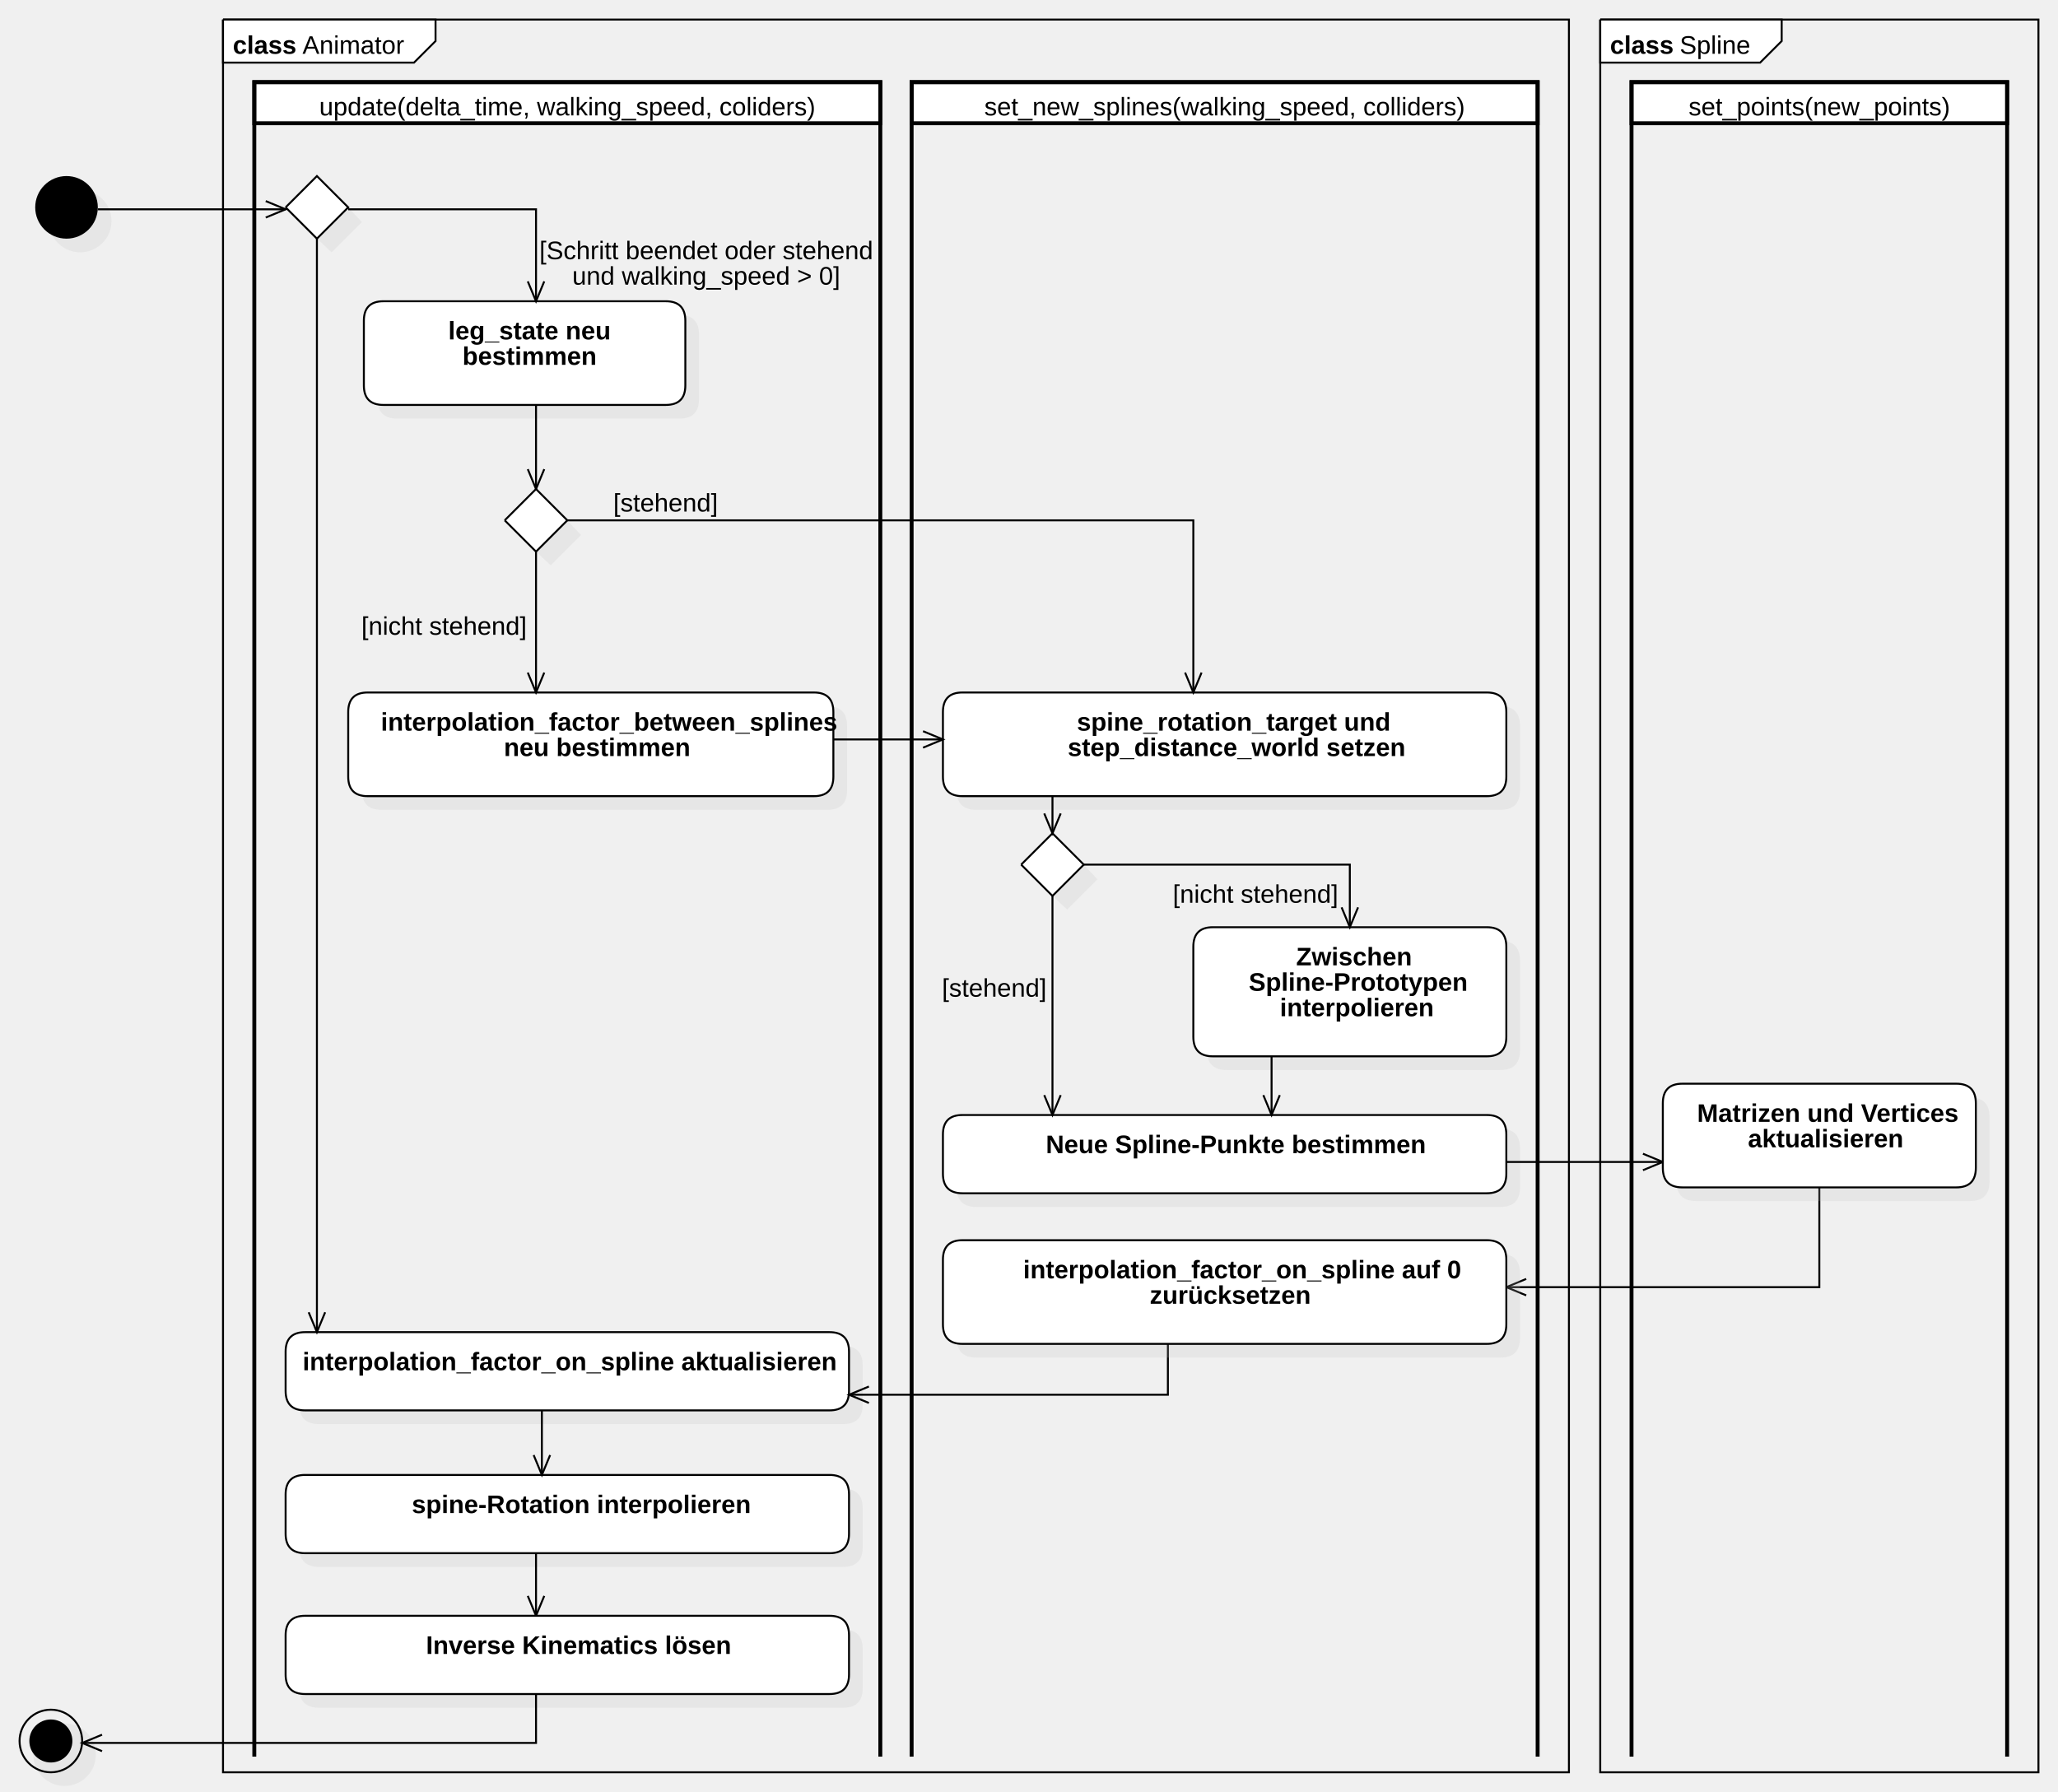
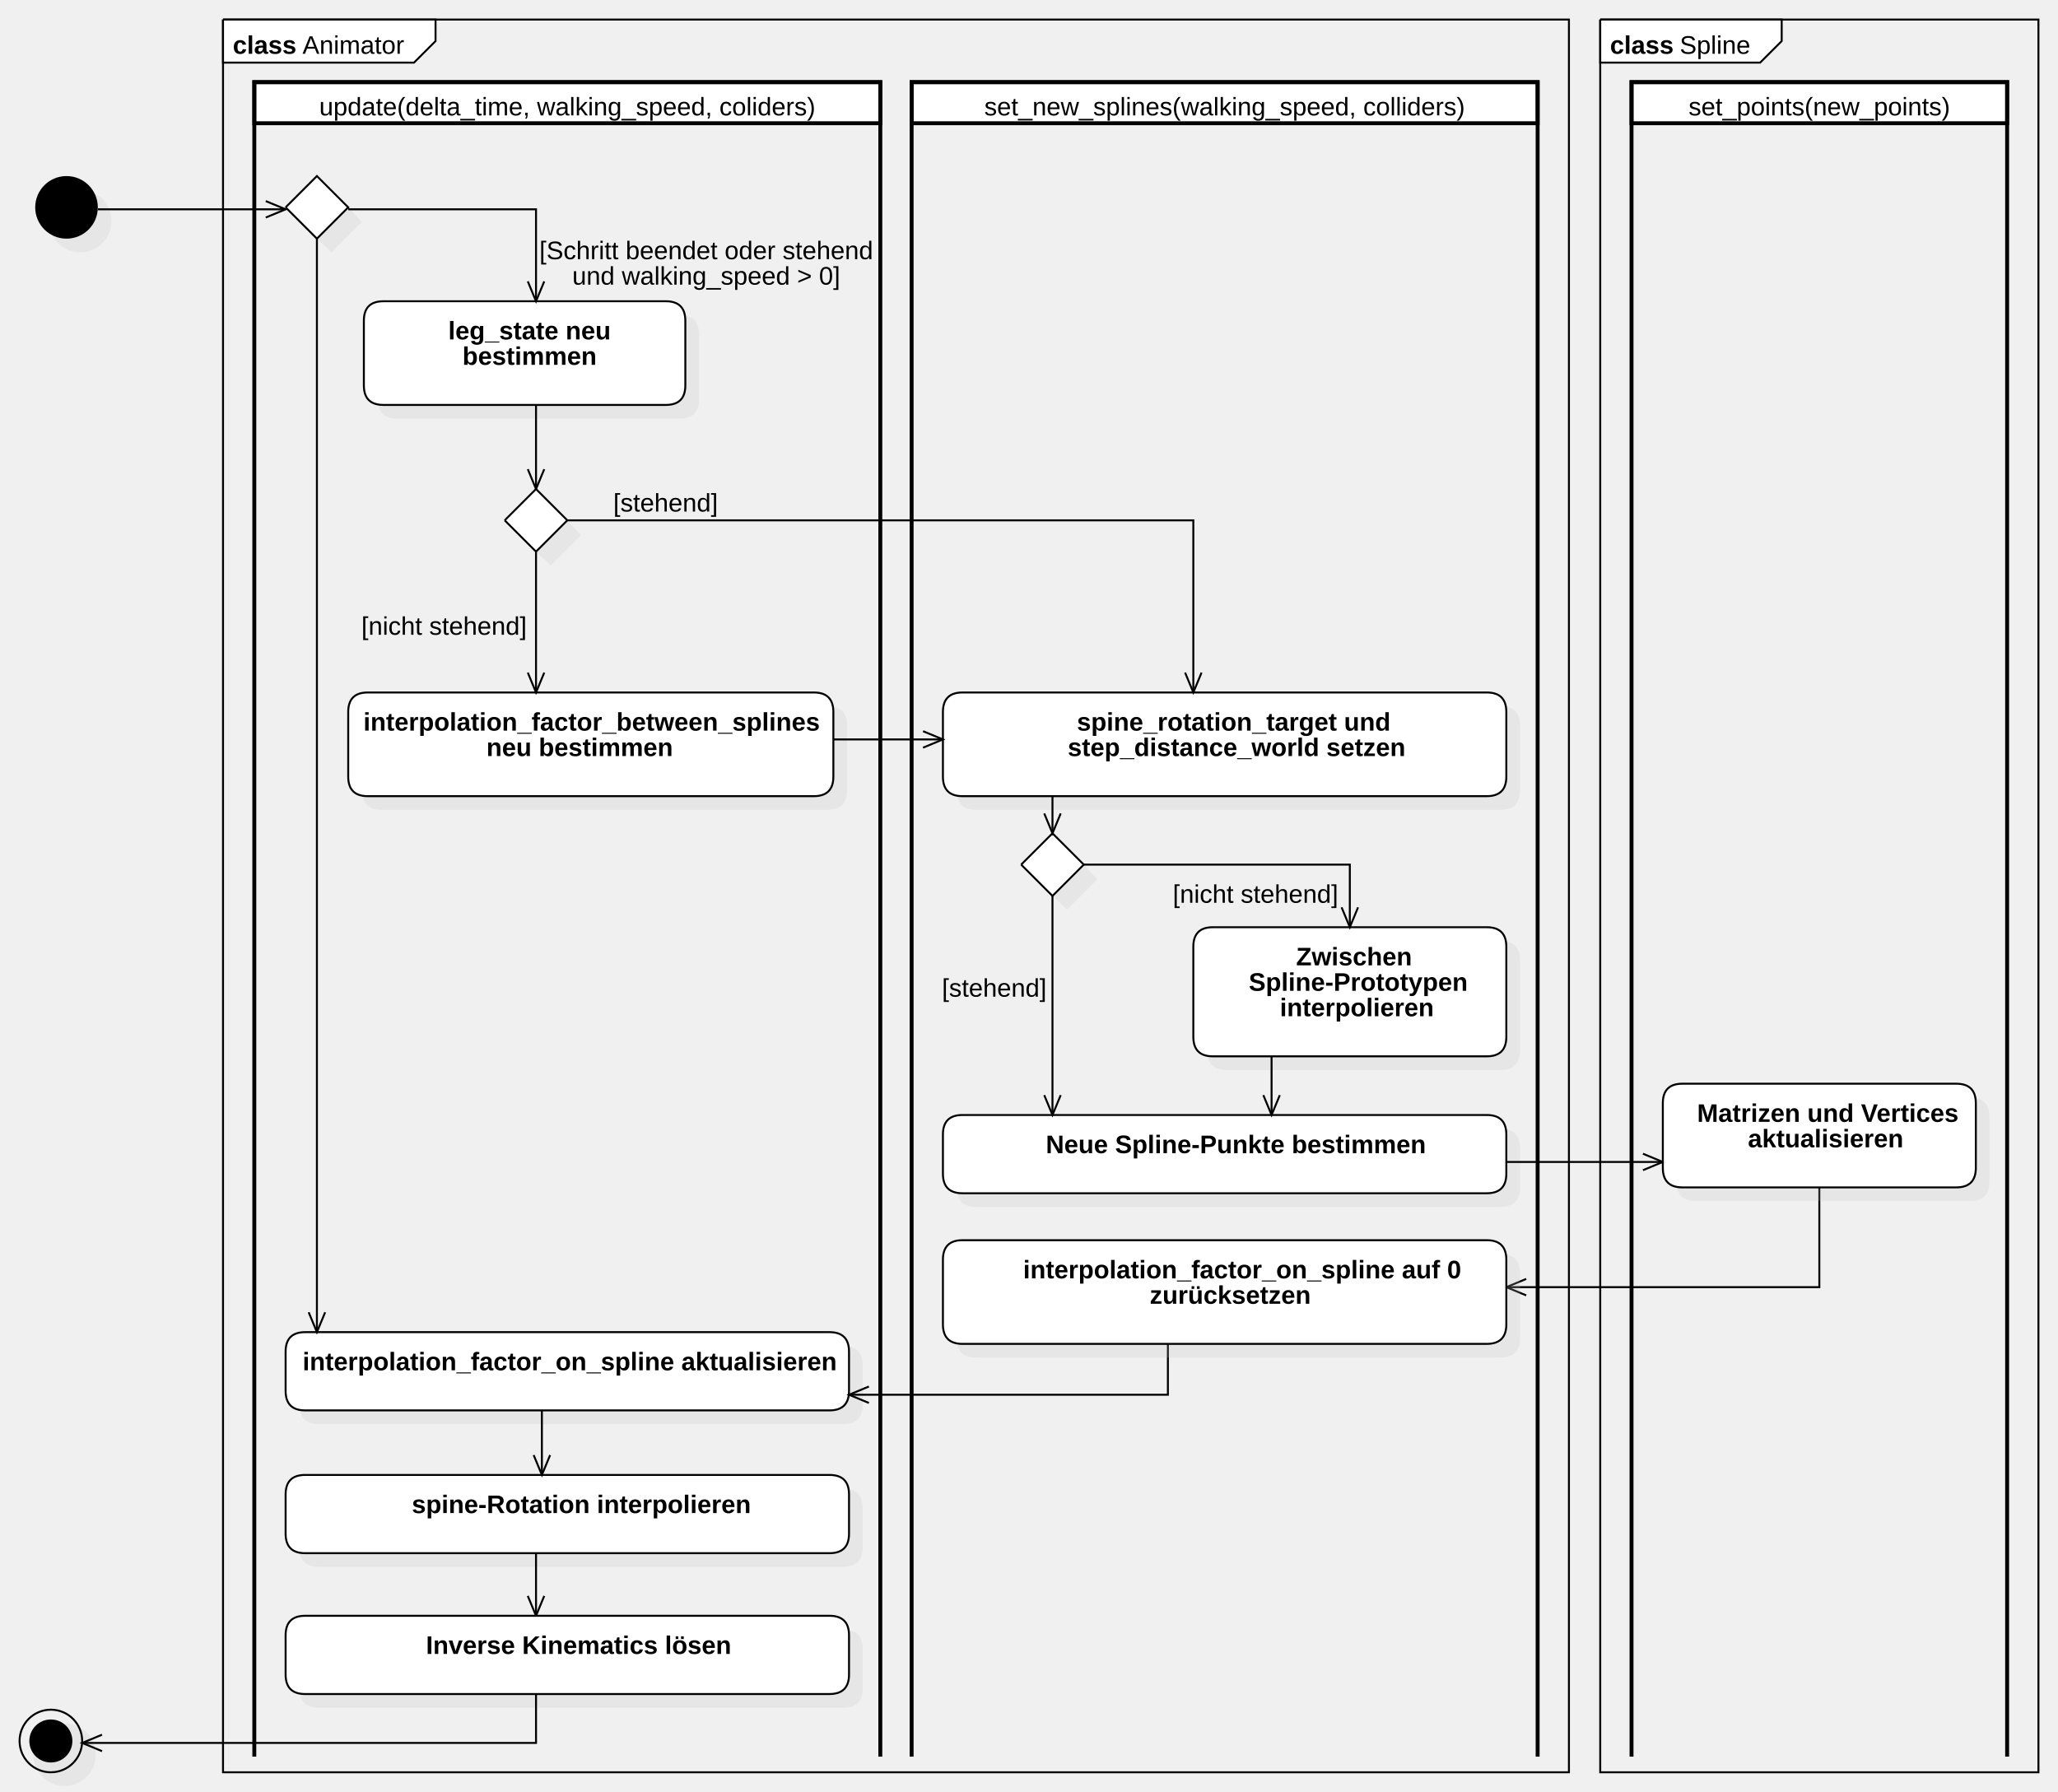
<svg xmlns="http://www.w3.org/2000/svg" version="1.1" width="1052" height="916" id="svg2349">
  <defs id="defs1409" />
  <g id="g2347">
    <g transform="translate(-6,-6) scale(1,1)" id="g1785">
      <path fill="none" stroke="#000000" d="M 120 16 L 808 16 L 808 912 L 120 912 L 120 16" stroke-miterlimit="10" id="path1783" />
    </g>
    <g transform="translate(-6,-6) scale(1,1)" id="g1789">
      <path fill="#ffffff" stroke="none" d="M 120 16 L 120 38 L 217.637 38 L 228.637 27 L 228.637 16 L 120 16" id="path1787" />
    </g>
    <g transform="translate(-6,-6) scale(1,1)" id="g1793">
      <path fill="none" stroke="#000000" d="M 120 16 L 120 38 L 217.637 38 L 228.637 27 L 228.637 16 L 120 16 L 120 16" stroke-miterlimit="10" id="path1791" />
    </g>
    <g transform="translate(-6,-6) scale(1,1)" id="g1801">
      <g id="g1799">
        <path fill="none" stroke="none" id="path1795" />
        <text fill="#000000" stroke="none" font-family="Arial" font-size="13px" font-style="normal" font-weight="normal" text-decoration="none" x="160.618" y="33.5" id="text1797">Animator</text>
      </g>
    </g>
    <g transform="translate(-6,-6) scale(1,1)" id="g1809">
      <g id="g1807">
        <path fill="none" stroke="none" id="path1803" />
        <text fill="#000000" stroke="none" font-family="Arial" font-size="13px" font-style="normal" font-weight="bold" text-decoration="none" x="125" y="33.5" id="text1805">class</text>
      </g>
    </g>
    <g transform="translate(-6,-6) scale(1,1)" id="g1813">
      <path fill="none" stroke="#000000" d="M 824 16 L 1048 16 L 1048 912 L 824 912 L 824 16" stroke-miterlimit="10" id="path1811" />
    </g>
    <g transform="translate(-6,-6) scale(1,1)" id="g1817">
      <path fill="#ffffff" stroke="none" d="M 824 16 L 824 38 L 905.755 38 L 916.755 27 L 916.755 16 L 824 16" id="path1815" />
    </g>
    <g transform="translate(-6,-6) scale(1,1)" id="g1821">
      <path fill="none" stroke="#000000" d="M 824 16 L 824 38 L 905.755 38 L 916.755 27 L 916.755 16 L 824 16 L 824 16" stroke-miterlimit="10" id="path1819" />
    </g>
    <g transform="translate(-6,-6) scale(1,1)" id="g1829">
      <g id="g1827">
        <path fill="none" stroke="none" id="path1823" />
        <text fill="#000000" stroke="none" font-family="Arial" font-size="13px" font-style="normal" font-weight="normal" text-decoration="none" x="864.618" y="33.5" id="text1825">Spline</text>
      </g>
    </g>
    <g transform="translate(-6,-6) scale(1,1)" id="g1837">
      <g id="g1835">
        <path fill="none" stroke="none" id="path1831" />
        <text fill="#000000" stroke="none" font-family="Arial" font-size="13px" font-style="normal" font-weight="bold" text-decoration="none" x="829" y="33.5" id="text1833">class</text>
      </g>
    </g>
    <g transform="translate(-6,-6) scale(1,1)" id="g1841">
      <rect fill="#ffffff" stroke="none" x="136" y="48" width="320" height="21" id="rect1839" />
    </g>
    <g transform="translate(-6,-6) scale(1,1)" id="g1845">
      <path fill="none" stroke="#000000" d="M 136 48 L 456 48 L 456 69 L 136 69 L 136 48 Z Z" stroke-miterlimit="10" stroke-width="2" id="path1843" />
    </g>
    <g transform="translate(-6,-6) scale(1,1)" id="g1849">
      <path fill="none" stroke="#000000" d="M 136 904 L 136 48 L 456 48 L 456 904" stroke-miterlimit="10" stroke-width="2" id="path1847" />
    </g>
    <g transform="translate(-6,-6) scale(1,1)" id="g1857">
      <g id="g1855">
        <path fill="none" stroke="none" id="path1851" />
        <text fill="#000000" stroke="none" font-family="Arial" font-size="13px" font-style="normal" font-weight="normal" text-decoration="none" x="169.177" y="65" id="text1853">update(delta_time, walking_speed, coliders)</text>
      </g>
    </g>
    <g transform="translate(-6,-6) scale(1,1)" id="g1861">
      <path fill="#C0C0C0" stroke="none" d="M 209 167 L 353.327 167 Q 363.327 167 363.327 177 L 363.327 210 Q 363.327 220 353.327 220 L 209 220 Q 199 220 199 210 L 199 177 Q 199 167 209 167 Z" opacity="0.2" id="path1859" />
    </g>
    <g transform="translate(-6,-6) scale(1,1)" id="g1865">
      <path fill="#ffffff" stroke="none" d="M 202 160 L 346.327 160 Q 356.327 160 356.327 170 L 356.327 203 Q 356.327 213 346.327 213 L 202 213 Q 192 213 192 203 L 192 170 Q 192 160 202 160 Z" id="path1863" />
    </g>
    <g transform="translate(-6,-6) scale(1,1)" id="g1869">
      <path fill="none" stroke="#000000" d="M 202 160 L 346.327 160 Q 356.327 160 356.327 170 L 356.327 203 Q 356.327 213 346.327 213 L 202 213 Q 192 213 192 203 L 192 170 Q 192 160 202 160 Z" stroke-miterlimit="10" id="path1867" />
    </g>
    <g transform="translate(-6,-6) scale(1,1)" id="g1879">
      <g id="g1877">
        <path fill="none" stroke="none" id="path1871" />
        <text fill="#000000" stroke="none" font-family="Arial" font-size="13px" font-style="normal" font-weight="bold" text-decoration="none" x="235.132" y="179.5" id="text1873">leg_state neu</text>
        <text fill="#000000" stroke="none" font-family="Arial" font-size="13px" font-style="normal" font-weight="bold" text-decoration="none" x="242.375" y="192.5" id="text1875">bestimmen</text>
      </g>
    </g>
    <g transform="translate(-6,-6) scale(1,1)" id="g1883">
      <path fill="#C0C0C0" stroke="none" d="M 159 119.5 L 175.5 103 L 191 119.5 L 175.5 135 L 159 119.5" opacity="0.2" id="path1881" />
    </g>
    <g transform="translate(-6,-6) scale(1,1)" id="g1887">
      <path fill="#ffffff" stroke="none" d="M 152 112 L 168 96 L 184 112 L 168 128 L 152 112" id="path1885" />
    </g>
    <g transform="translate(-6,-6) scale(1,1)" id="g1891">
      <path fill="none" stroke="#000000" d="M 152 112 L 168 96 L 184 112 L 168 128 L 152 112 L 152 112" stroke-miterlimit="10" id="path1889" />
    </g>
    <g transform="translate(-6,-6) scale(1,1)" id="g1895">
      <path fill="none" stroke="#000000" d="M 184 113 L 280 113 L 280 160" stroke-miterlimit="10" id="path1893" />
    </g>
    <g transform="translate(-6,-6) scale(1,1)" id="g1899">
      <path fill="none" stroke="#000000" d="M 275.79 149.837 L 280 160 L 284.21 149.837" stroke-miterlimit="10" id="path1897" />
    </g>
    <g transform="translate(-6,-6) scale(1,1)" id="g1909">
      <g id="g1907">
        <path fill="none" stroke="none" id="path1901" />
        <text fill="#000000" stroke="none" font-family="Arial" font-size="13px" font-style="normal" font-weight="normal" text-decoration="none" x="281.719" y="138.5" id="text1903">[Schritt beendet oder stehend</text>
        <text fill="#000000" stroke="none" font-family="Arial" font-size="13px" font-style="normal" font-weight="normal" text-decoration="none" x="298.518" y="151.5" id="text1905">und walking_speed &gt; 0]</text>
      </g>
    </g>
    <g transform="translate(-6,-6) scale(1,1)" id="g1913">
      <path fill="#C0C0C0" stroke="none" d="M 201 367 L 429 367 Q 439 367 439 377 L 439 410 Q 439 420 429 420 L 201 420 Q 191 420 191 410 L 191 377 Q 191 367 201 367 Z" opacity="0.2" id="path1911" />
    </g>
    <g transform="translate(-6,-6) scale(1,1)" id="g1917">
      <path fill="#ffffff" stroke="none" d="M 194 360 L 422 360 Q 432 360 432 370 L 432 403 Q 432 413 422 413 L 194 413 Q 184 413 184 403 L 184 370 Q 184 360 194 360 Z" id="path1915" />
    </g>
    <g transform="translate(-6,-6) scale(1,1)" id="g1921">
      <path fill="none" stroke="#000000" d="M 194 360 L 422 360 Q 432 360 432 370 L 432 403 Q 432 413 422 413 L 194 413 Q 184 413 184 403 L 184 370 Q 184 360 194 360 Z" stroke-miterlimit="10" id="path1919" />
    </g>
-     <g transform="translate(-6,-6) scale(1,1)" id="g1931">
+     <g transform="translate(-14.91973,-6)" id="g1931">
      <g id="g1929">
-         <path fill="none" stroke="none" id="path1923" />
-         <text fill="#000000" stroke="none" font-family="Arial" font-size="13px" font-style="normal" font-weight="bold" text-decoration="none" x="200.677" y="379.5" id="text1925">interpolation_factor_between_splines</text>
-         <text fill="#000000" stroke="none" font-family="Arial" font-size="13px" font-style="normal" font-weight="bold" text-decoration="none" x="263.56" y="392.5" id="text1927">neu bestimmen</text>
+         <path id="path1923" d="" style="fill:none;stroke:none" />
+         <text font-size="13px" font-style="normal" font-weight="bold" text-decoration="none" x="200.677" y="379.5" id="text1925" style="font-style:normal;font-weight:bold;font-size:13px;font-family:Arial;text-decoration:none;text-decoration-line:none;fill:#000000;stroke:none">interpolation_factor_between_splines</text>
+         <text font-size="13px" font-style="normal" font-weight="bold" text-decoration="none" x="263.56" y="392.5" id="text1927" style="font-style:normal;font-weight:bold;font-size:13px;font-family:Arial;text-decoration:none;text-decoration-line:none;fill:#000000;stroke:none">neu bestimmen</text>
      </g>
    </g>
    <g transform="translate(-6,-6) scale(1,1)" id="g1935">
      <path fill="none" stroke="#000000" d="M 280 213 L 280 256" stroke-miterlimit="10" id="path1933" />
    </g>
    <g transform="translate(-6,-6) scale(1,1)" id="g1939">
      <path fill="none" stroke="#000000" d="M 275.79 245.837 L 280 256 L 284.21 245.837" stroke-miterlimit="10" id="path1937" />
    </g>
    <g transform="translate(-6,-6) scale(1,1)" id="g1943">
      <path fill="none" stroke="#000000" d="M 280 288 L 280 360" stroke-miterlimit="10" id="path1941" />
    </g>
    <g transform="translate(-6,-6) scale(1,1)" id="g1947">
      <path fill="none" stroke="#000000" d="M 275.79 349.837 L 280 360 L 284.21 349.837" stroke-miterlimit="10" id="path1945" />
    </g>
    <g transform="translate(-6,-6) scale(1,1)" id="g1955">
      <g id="g1953">
        <path fill="none" stroke="none" id="path1949" />
        <text fill="#000000" stroke="none" font-family="Arial" font-size="13px" font-style="normal" font-weight="normal" text-decoration="none" x="190.721" y="330.5" id="text1951">[nicht stehend]</text>
      </g>
    </g>
    <g transform="translate(-6,-6) scale(1,1)" id="g1959">
      <rect fill="#ffffff" stroke="none" x="472" y="48" width="320" height="21" id="rect1957" />
    </g>
    <g transform="translate(-6,-6) scale(1,1)" id="g1963">
      <path fill="none" stroke="#000000" d="M 472 48 L 792 48 L 792 69 L 472 69 L 472 48 Z Z" stroke-miterlimit="10" stroke-width="2" id="path1961" />
    </g>
    <g transform="translate(-6,-6) scale(1,1)" id="g1967">
      <path fill="none" stroke="#000000" d="M 472 904 L 472 48 L 792 48 L 792 904" stroke-miterlimit="10" stroke-width="2" id="path1965" />
    </g>
    <g transform="translate(-6,-6) scale(1,1)" id="g1975">
      <g id="g1973">
        <path fill="none" stroke="none" id="path1969" />
        <text fill="#000000" stroke="none" font-family="Arial" font-size="13px" font-style="normal" font-weight="normal" text-decoration="none" x="509.157" y="65" id="text1971">set_new_splines(walking_speed, colliders)</text>
      </g>
    </g>
    <g transform="translate(-6,-6) scale(1,1)" id="g1979">
      <path fill="#C0C0C0" stroke="none" d="M 505 367 L 773 367 Q 783 367 783 377 L 783 410 Q 783 420 773 420 L 505 420 Q 495 420 495 410 L 495 377 Q 495 367 505 367 Z" opacity="0.2" id="path1977" />
    </g>
    <g transform="translate(-6,-6) scale(1,1)" id="g1983">
      <path fill="#ffffff" stroke="none" d="M 498 360 L 766 360 Q 776 360 776 370 L 776 403 Q 776 413 766 413 L 498 413 Q 488 413 488 403 L 488 370 Q 488 360 498 360 Z" id="path1981" />
    </g>
    <g transform="translate(-6,-6) scale(1,1)" id="g1987">
      <path fill="none" stroke="#000000" d="M 498 360 L 766 360 Q 776 360 776 370 L 776 403 Q 776 413 766 413 L 498 413 Q 488 413 488 403 L 488 370 Q 488 360 498 360 Z" stroke-miterlimit="10" id="path1985" />
    </g>
    <g transform="translate(-6,-6) scale(1,1)" id="g1997">
      <g id="g1995">
        <path fill="none" stroke="none" id="path1989" />
        <text fill="#000000" stroke="none" font-family="Arial" font-size="13px" font-style="normal" font-weight="bold" text-decoration="none" x="556.472" y="379.5" id="text1991">spine_rotation_target  und</text>
        <text fill="#000000" stroke="none" font-family="Arial" font-size="13px" font-style="normal" font-weight="bold" text-decoration="none" x="551.785" y="392.5" id="text1993">step_distance_world setzen</text>
      </g>
    </g>
    <g transform="translate(-6,-6) scale(1,1)" id="g2001">
      <path fill="none" stroke="#000000" d="M 432 384 L 488 384" stroke-miterlimit="10" id="path1999" />
    </g>
    <g transform="translate(-6,-6) scale(1,1)" id="g2005">
      <path fill="none" stroke="#000000" d="M 477.837 388.21 L 488 384 L 477.837 379.79" stroke-miterlimit="10" id="path2003" />
    </g>
    <g transform="translate(-6,-6) scale(1,1)" id="g2009">
      <path fill="none" stroke="#000000" d="M 296 272 L 616 272 L 616 360" stroke-miterlimit="10" id="path2007" />
    </g>
    <g transform="translate(-6,-6) scale(1,1)" id="g2013">
      <path fill="none" stroke="#000000" d="M 611.79 349.837 L 616 360 L 620.21 349.837" stroke-miterlimit="10" id="path2011" />
    </g>
    <g transform="translate(-6,-6) scale(1,1)" id="g2021">
      <g id="g2019">
        <path fill="none" stroke="none" id="path2015" />
        <text fill="#000000" stroke="none" font-family="Arial" font-size="13px" font-style="normal" font-weight="normal" text-decoration="none" x="319.5" y="267.5" id="text2017">[stehend]</text>
      </g>
    </g>
    <g transform="translate(-6,-6) scale(1,1)" id="g2025">
      <path fill="#C0C0C0" stroke="none" d="M 505 583 L 773 583 Q 783 583 783 593 L 783 613 Q 783 623 773 623 L 505 623 Q 495 623 495 613 L 495 593 Q 495 583 505 583 Z" opacity="0.2" id="path2023" />
    </g>
    <g transform="translate(-6,-6) scale(1,1)" id="g2029">
      <path fill="#ffffff" stroke="none" d="M 498 576 L 766 576 Q 776 576 776 586 L 776 606 Q 776 616 766 616 L 498 616 Q 488 616 488 606 L 488 586 Q 488 576 498 576 Z" id="path2027" />
    </g>
    <g transform="translate(-6,-6) scale(1,1)" id="g2033">
      <path fill="none" stroke="#000000" d="M 498 576 L 766 576 Q 776 576 776 586 L 776 606 Q 776 616 766 616 L 498 616 Q 488 616 488 606 L 488 586 Q 488 576 498 576 Z" stroke-miterlimit="10" id="path2031" />
    </g>
    <g transform="translate(-6,-6) scale(1,1)" id="g2041">
      <g id="g2039">
        <path fill="none" stroke="none" id="path2035" />
        <text fill="#000000" stroke="none" font-family="Arial" font-size="13px" font-style="normal" font-weight="bold" text-decoration="none" x="540.591" y="595.5" id="text2037">Neue Spline-Punkte bestimmen</text>
      </g>
    </g>
    <g transform="translate(-6,-6) scale(1,1)" id="g2045">
      <path fill="#C0C0C0" stroke="none" d="M 31 119 C 31 110.163 38.163 103 47 103 C 55.837 103 63 110.163 63 119 C 63 127.837 55.837 135 47 135 C 38.163 135 31 127.837 31 119 Z" opacity="0.2" id="path2043" />
    </g>
    <g transform="translate(-6,-6) scale(1,1)" id="g2049">
      <path fill="#000000" stroke="none" d="M 24 112 C 24 103.163 31.163 96 40 96 C 48.837 96 56 103.163 56 112 C 56 120.837 48.837 128 40 128 C 31.163 128 24 120.837 24 112 Z" id="path2047" />
    </g>
    <g transform="translate(-6,-6) scale(1,1)" id="g2053">
      <path fill="none" stroke="#000000" d="M 56 113 L 152 113" stroke-miterlimit="10" id="path2051" />
    </g>
    <g transform="translate(-6,-6) scale(1,1)" id="g2057">
      <path fill="none" stroke="#000000" d="M 141.837 117.21 L 152 113 L 141.837 108.79" stroke-miterlimit="10" id="path2055" />
    </g>
    <g transform="translate(-6,-6) scale(1,1)" id="g2061">
      <path fill="#C0C0C0" stroke="none" d="M 535 455.5 L 551.5 439 L 567 455.5 L 551.5 471 L 535 455.5" opacity="0.2" id="path2059" />
    </g>
    <g transform="translate(-6,-6) scale(1,1)" id="g2065">
      <path fill="#ffffff" stroke="none" d="M 528 448 L 544 432 L 560 448 L 544 464 L 528 448" id="path2063" />
    </g>
    <g transform="translate(-6,-6) scale(1,1)" id="g2069">
      <path fill="none" stroke="#000000" d="M 528 448 L 544 432 L 560 448 L 544 464 L 528 448 L 528 448" stroke-miterlimit="10" id="path2067" />
    </g>
    <g transform="translate(-6,-6) scale(1,1)" id="g2073">
      <path fill="#C0C0C0" stroke="none" d="M 633 487 L 773 487 Q 783 487 783 497 L 783 543 Q 783 553 773 553 L 633 553 Q 623 553 623 543 L 623 497 Q 623 487 633 487 Z" opacity="0.2" id="path2071" />
    </g>
    <g transform="translate(-6,-6) scale(1,1)" id="g2077">
      <path fill="#ffffff" stroke="none" d="M 626 480 L 766 480 Q 776 480 776 490 L 776 536 Q 776 546 766 546 L 626 546 Q 616 546 616 536 L 616 490 Q 616 480 626 480 Z" id="path2075" />
    </g>
    <g transform="translate(-6,-6) scale(1,1)" id="g2081">
      <path fill="none" stroke="#000000" d="M 626 480 L 766 480 Q 776 480 776 490 L 776 536 Q 776 546 766 546 L 626 546 Q 616 546 616 536 L 616 490 Q 616 480 626 480 Z" stroke-miterlimit="10" id="path2079" />
    </g>
    <g transform="translate(-6,-6) scale(1,1)" id="g2093">
      <g id="g2091">
        <path fill="none" stroke="none" id="path2083" />
        <text fill="#000000" stroke="none" font-family="Arial" font-size="13px" font-style="normal" font-weight="bold" text-decoration="none" x="668.546" y="499.5" id="text2085">Zwischen</text>
        <text fill="#000000" stroke="none" font-family="Arial" font-size="13px" font-style="normal" font-weight="bold" text-decoration="none" x="644.33" y="512.5" id="text2087">Spline-Prototypen</text>
        <text fill="#000000" stroke="none" font-family="Arial" font-size="13px" font-style="normal" font-weight="bold" text-decoration="none" x="660.228" y="525.5" id="text2089">interpolieren</text>
      </g>
    </g>
    <g transform="translate(-6,-6) scale(1,1)" id="g2097">
      <path fill="none" stroke="#000000" d="M 544 413 L 544 432" stroke-miterlimit="10" id="path2095" />
    </g>
    <g transform="translate(-6,-6) scale(1,1)" id="g2101">
      <path fill="none" stroke="#000000" d="M 539.79 421.837 L 544 432 L 548.21 421.837" stroke-miterlimit="10" id="path2099" />
    </g>
    <g transform="translate(-6,-6) scale(1,1)" id="g2105">
      <path fill="none" stroke="#000000" d="M 544 464 L 544 576" stroke-miterlimit="10" id="path2103" />
    </g>
    <g transform="translate(-6,-6) scale(1,1)" id="g2109">
      <path fill="none" stroke="#000000" d="M 539.79 565.837 L 544 576 L 548.21 565.837" stroke-miterlimit="10" id="path2107" />
    </g>
    <g transform="translate(-6,-6) scale(1,1)" id="g2117">
      <g id="g2115">
        <path fill="none" stroke="none" id="path2111" />
        <text fill="#000000" stroke="none" font-family="Arial" font-size="13px" font-style="normal" font-weight="normal" text-decoration="none" x="487.5" y="515.5" id="text2113">[stehend]</text>
      </g>
    </g>
    <g transform="translate(-6,-6) scale(1,1)" id="g2121">
      <path fill="none" stroke="#000000" d="M 560 448 L 696 448 L 696 480" stroke-miterlimit="10" id="path2119" />
    </g>
    <g transform="translate(-6,-6) scale(1,1)" id="g2125">
      <path fill="none" stroke="#000000" d="M 691.79 469.837 L 696 480 L 700.21 469.837" stroke-miterlimit="10" id="path2123" />
    </g>
    <g transform="translate(-6,-6) scale(1,1)" id="g2133">
      <g id="g2131">
        <path fill="none" stroke="none" id="path2127" />
        <text fill="#000000" stroke="none" font-family="Arial" font-size="13px" font-style="normal" font-weight="normal" text-decoration="none" x="605.5" y="467.5" id="text2129">[nicht stehend]</text>
      </g>
    </g>
    <g transform="translate(-6,-6) scale(1,1)" id="g2137">
      <rect fill="#ffffff" stroke="none" x="840" y="48" width="192" height="21" id="rect2135" />
    </g>
    <g transform="translate(-6,-6) scale(1,1)" id="g2141">
      <path fill="none" stroke="#000000" d="M 840 48 L 1032 48 L 1032 69 L 840 69 L 840 48 Z Z" stroke-miterlimit="10" stroke-width="2" id="path2139" />
    </g>
    <g transform="translate(-6,-6) scale(1,1)" id="g2145">
      <path fill="none" stroke="#000000" d="M 840 904 L 840 48 L 1032 48 L 1032 904" stroke-miterlimit="10" stroke-width="2" id="path2143" />
    </g>
    <g transform="translate(-6,-6) scale(1,1)" id="g2153">
      <g id="g2151">
        <path fill="none" stroke="none" id="path2147" />
        <text fill="#000000" stroke="none" font-family="Arial" font-size="13px" font-style="normal" font-weight="normal" text-decoration="none" x="869.156" y="65" id="text2149">set_points(new_points)</text>
      </g>
    </g>
    <g transform="translate(-6,-6) scale(1,1)" id="g2157">
      <path fill="none" stroke="#000000" d="M 656 546 L 656 576" stroke-miterlimit="10" id="path2155" />
    </g>
    <g transform="translate(-6,-6) scale(1,1)" id="g2161">
      <path fill="none" stroke="#000000" d="M 651.79 565.837 L 656 576 L 660.21 565.837" stroke-miterlimit="10" id="path2159" />
    </g>
    <g transform="translate(-6,-6) scale(1,1)" id="g2165">
      <path fill="none" stroke="#000000" d="M 776 600 L 856 600" stroke-miterlimit="10" id="path2163" />
    </g>
    <g transform="translate(-6,-6) scale(1,1)" id="g2169">
      <path fill="none" stroke="#000000" d="M 845.837 604.21 L 856 600 L 845.837 595.79" stroke-miterlimit="10" id="path2167" />
    </g>
    <g transform="translate(-6,-6) scale(1,1)" id="g2173">
      <path fill="none" stroke="#000000" d="M 936 613 L 936 664 L 776 664" stroke-miterlimit="10" id="path2171" />
    </g>
    <g transform="translate(-6,-6) scale(1,1)" id="g2177">
      <path fill="none" stroke="#000000" d="M 786.163 659.79 L 776 664 L 786.163 668.21" stroke-miterlimit="10" id="path2175" />
    </g>
    <g transform="translate(-6,-6) scale(1,1)" id="g2181">
      <path fill="#C0C0C0" stroke="none" d="M 169 694 L 437 694 Q 447 694 447 704 L 447 724 Q 447 734 437 734 L 169 734 Q 159 734 159 724 L 159 704 Q 159 694 169 694 Z" opacity="0.2" id="path2179" />
    </g>
    <g transform="translate(-6,-6) scale(1,1)" id="g2185">
      <path fill="#ffffff" stroke="none" d="M 162 687 L 430 687 Q 440 687 440 697 L 440 717 Q 440 727 430 727 L 162 727 Q 152 727 152 717 L 152 697 Q 152 687 162 687 Z" id="path2183" />
    </g>
    <g transform="translate(-6,-6) scale(1,1)" id="g2189">
      <path fill="none" stroke="#000000" d="M 162 687 L 430 687 Q 440 687 440 697 L 440 717 Q 440 727 430 727 L 162 727 Q 152 727 152 717 L 152 697 Q 152 687 162 687 Z" stroke-miterlimit="10" id="path2187" />
    </g>
    <g transform="translate(-16.292,-6)" id="g2197">
      <g id="g2195">
        <path id="path2191" d="" style="fill:none;stroke:none" />
        <text font-size="13px" font-style="normal" font-weight="bold" text-decoration="none" x="170.973" y="706.5" id="text2193" style="font-style:normal;font-weight:bold;font-size:13px;font-family:Arial;text-decoration:none;text-decoration-line:none;fill:#000000;stroke:none">interpolation_factor_on_spline aktualisieren</text>
      </g>
    </g>
    <g transform="translate(-6,-6) scale(1,1)" id="g2201">
      <path fill="none" stroke="#000000" d="M 168 128 L 168 687" stroke-miterlimit="10" id="path2199" />
    </g>
    <g transform="translate(-6,-6) scale(1,1)" id="g2205">
      <path fill="none" stroke="#000000" d="M 163.79 676.837 L 168 687 L 172.21 676.837" stroke-miterlimit="10" id="path2203" />
    </g>
    <g transform="translate(-6,-6) scale(1,1)" id="g2209">
      <path fill="none" stroke="#000000" d="M 603 693 L 603 719 L 440 719" stroke-miterlimit="10" id="path2207" />
    </g>
    <g transform="translate(-6,-6) scale(1,1)" id="g2213">
      <path fill="none" stroke="#000000" d="M 450.163 714.79 L 440 719 L 450.163 723.21" stroke-miterlimit="10" id="path2211" />
    </g>
    <g transform="translate(-6,-6) scale(1,1)" id="g2217">
      <path fill="#C0C0C0" stroke="none" d="M 169 767 L 437 767 Q 447 767 447 777 L 447 797 Q 447 807 437 807 L 169 807 Q 159 807 159 797 L 159 777 Q 159 767 169 767 Z" opacity="0.2" id="path2215" />
    </g>
    <g transform="translate(-6,-6) scale(1,1)" id="g2221">
      <path fill="#ffffff" stroke="none" d="M 162 760 L 430 760 Q 440 760 440 770 L 440 790 Q 440 800 430 800 L 162 800 Q 152 800 152 790 L 152 770 Q 152 760 162 760 Z" id="path2219" />
    </g>
    <g transform="translate(-6,-6) scale(1,1)" id="g2225">
      <path fill="none" stroke="#000000" d="M 162 760 L 430 760 Q 440 760 440 770 L 440 790 Q 440 800 430 800 L 162 800 Q 152 800 152 790 L 152 770 Q 152 760 162 760 Z" stroke-miterlimit="10" id="path2223" />
    </g>
    <g transform="translate(-6,-6) scale(1,1)" id="g2233">
      <g id="g2231">
        <path fill="none" stroke="none" id="path2227" />
        <text fill="#000000" stroke="none" font-family="Arial" font-size="13px" font-style="normal" font-weight="bold" text-decoration="none" x="216.508" y="779.5" id="text2229">spine-Rotation interpolieren</text>
      </g>
    </g>
    <g transform="translate(-6,-6) scale(1,1)" id="g2237">
      <path fill="none" stroke="#000000" d="M 283 727 L 283 760" stroke-miterlimit="10" id="path2235" />
    </g>
    <g transform="translate(-6,-6) scale(1,1)" id="g2241">
      <path fill="none" stroke="#000000" d="M 278.79 749.837 L 283 760 L 287.21 749.837" stroke-miterlimit="10" id="path2239" />
    </g>
    <g transform="translate(-6,-6) scale(1,1)" id="g2245">
      <path fill="none" stroke="#000000" d="M 280 800 L 280 832" stroke-miterlimit="10" id="path2243" />
    </g>
    <g transform="translate(-6,-6) scale(1,1)" id="g2249">
      <path fill="none" stroke="#000000" d="M 275.79 821.837 L 280 832 L 284.21 821.837" stroke-miterlimit="10" id="path2247" />
    </g>
    <g transform="translate(-6,-6) scale(1,1)" id="g2253">
      <path fill="#C0C0C0" stroke="none" d="M 271 279.5 L 287.5 263 L 303 279.5 L 287.5 295 L 271 279.5" opacity="0.2" id="path2251" />
    </g>
    <g transform="translate(-6,-6) scale(1,1)" id="g2257">
      <path fill="#ffffff" stroke="none" d="M 264 272 L 280 256 L 296 272 L 280 288 L 264 272" id="path2255" />
    </g>
    <g transform="translate(-6,-6) scale(1,1)" id="g2261">
      <path fill="none" stroke="#000000" d="M 264 272 L 280 256 L 296 272 L 280 288 L 264 272 L 264 272" stroke-miterlimit="10" id="path2259" />
    </g>
    <g transform="translate(-6,-6) scale(1,1)" id="g2265">
      <path fill="#C0C0C0" stroke="none" d="M 505 647 L 773 647 Q 783 647 783 657 L 783 690 Q 783 700 773 700 L 505 700 Q 495 700 495 690 L 495 657 Q 495 647 505 647 Z" opacity="0.2" id="path2263" />
    </g>
    <g transform="translate(-6,-6) scale(1,1)" id="g2269">
      <path fill="#ffffff" stroke="none" d="M 498 640 L 766 640 Q 776 640 776 650 L 776 683 Q 776 693 766 693 L 498 693 Q 488 693 488 683 L 488 650 Q 488 640 498 640 Z" id="path2267" />
    </g>
    <g transform="translate(-6,-6) scale(1,1)" id="g2273">
      <path fill="none" stroke="#000000" d="M 498 640 L 766 640 Q 776 640 776 650 L 776 683 Q 776 693 766 693 L 498 693 Q 488 693 488 683 L 488 650 Q 488 640 498 640 Z" stroke-miterlimit="10" id="path2271" />
    </g>
    <g transform="translate(-6,-6) scale(1,1)" id="g2283">
      <g id="g2281">
        <path fill="none" stroke="none" id="path2275" />
        <text fill="#000000" stroke="none" font-family="Arial" font-size="13px" font-style="normal" font-weight="bold" text-decoration="none" x="529.009" y="659.5" id="text2277">interpolation_factor_on_spline auf 0</text>
        <text fill="#000000" stroke="none" font-family="Arial" font-size="13px" font-style="normal" font-weight="bold" text-decoration="none" x="593.705" y="672.5" id="text2279">zurücksetzen</text>
      </g>
    </g>
    <g transform="translate(-6,-6) scale(1,1)" id="g2287">
      <path fill="#C0C0C0" stroke="none" d="M 873 567 L 1013 567 Q 1023 567 1023 577 L 1023 610 Q 1023 620 1013 620 L 873 620 Q 863 620 863 610 L 863 577 Q 863 567 873 567 Z" opacity="0.2" id="path2285" />
    </g>
    <g transform="translate(-6,-6) scale(1,1)" id="g2291">
      <path fill="#ffffff" stroke="none" d="M 866 560 L 1006 560 Q 1016 560 1016 570 L 1016 603 Q 1016 613 1006 613 L 866 613 Q 856 613 856 603 L 856 570 Q 856 560 866 560 Z" id="path2289" />
    </g>
    <g transform="translate(-6,-6) scale(1,1)" id="g2295">
      <path fill="none" stroke="#000000" d="M 866 560 L 1006 560 Q 1016 560 1016 570 L 1016 603 Q 1016 613 1006 613 L 866 613 Q 856 613 856 603 L 856 570 Q 856 560 866 560 Z" stroke-miterlimit="10" id="path2293" />
    </g>
    <g transform="translate(-6,-6) scale(1,1)" id="g2305">
      <g id="g2303">
        <path fill="none" stroke="none" id="path2297" />
        <text fill="#000000" stroke="none" font-family="Arial" font-size="13px" font-style="normal" font-weight="bold" text-decoration="none" x="873.498" y="579.5" id="text2299">Matrizen und Vertices</text>
        <text fill="#000000" stroke="none" font-family="Arial" font-size="13px" font-style="normal" font-weight="bold" text-decoration="none" x="899.507" y="592.5" id="text2301">aktualisieren</text>
      </g>
    </g>
    <g transform="translate(-6,-6) scale(1,1)" id="g2309">
      <path fill="#C0C0C0" stroke="none" d="M 169 839 L 437 839 Q 447 839 447 849 L 447 869 Q 447 879 437 879 L 169 879 Q 159 879 159 869 L 159 849 Q 159 839 169 839 Z" opacity="0.2" id="path2307" />
    </g>
    <g transform="translate(-6,-6) scale(1,1)" id="g2313">
      <path fill="#ffffff" stroke="none" d="M 162 832 L 430 832 Q 440 832 440 842 L 440 862 Q 440 872 430 872 L 162 872 Q 152 872 152 862 L 152 842 Q 152 832 162 832 Z" id="path2311" />
    </g>
    <g transform="translate(-6,-6) scale(1,1)" id="g2317">
      <path fill="none" stroke="#000000" d="M 162 832 L 430 832 Q 440 832 440 842 L 440 862 Q 440 872 430 872 L 162 872 Q 152 872 152 862 L 152 842 Q 152 832 162 832 Z" stroke-miterlimit="10" id="path2315" />
    </g>
    <g transform="translate(-6,-6) scale(1,1)" id="g2325">
      <g id="g2323">
        <path fill="none" stroke="none" id="path2319" />
        <text fill="#000000" stroke="none" font-family="Arial" font-size="13px" font-style="normal" font-weight="bold" text-decoration="none" x="223.745" y="851.5" id="text2321">Inverse Kinematics lösen</text>
      </g>
    </g>
    <g transform="translate(-6,-6) scale(1,1)" id="g2329">
      <path fill="#C0C0C0" stroke="none" d="M 23 903 C 23 894.163 30.163 887 39 887 C 47.837 887 55 894.163 55 903 C 55 911.837 47.837 919 39 919 C 30.163 919 23 911.837 23 903 Z" opacity="0.2" id="path2327" />
    </g>
    <g transform="translate(-6,-6) scale(1,1)" id="g2333">
      <path fill="none" stroke="#000000" d="M 16 896 C 16 887.163 23.163 880 32 880 C 40.837 880 48 887.163 48 896 C 48 904.837 40.837 912 32 912 C 23.163 912 16 904.837 16 896 Z" stroke-miterlimit="10" id="path2331" />
    </g>
    <g transform="translate(-6,-6) scale(1,1)" id="g2337">
      <path fill="#000000" stroke="none" d="M 21 896 C 21 889.925 25.925 885 32 885 C 38.075 885 43 889.925 43 896 C 43 902.075 38.075 907 32 907 C 25.925 907 21 902.075 21 896 Z" id="path2335" />
    </g>
    <g transform="translate(-6,-6) scale(1,1)" id="g2341">
      <path fill="none" stroke="#000000" d="M 280 872 L 280 897 L 48 897" stroke-miterlimit="10" id="path2339" />
    </g>
    <g transform="translate(-6,-6) scale(1,1)" id="g2345">
      <path fill="none" stroke="#000000" d="M 58.163 892.79 L 48 897 L 58.163 901.21" stroke-miterlimit="10" id="path2343" />
    </g>
  </g>
</svg>
